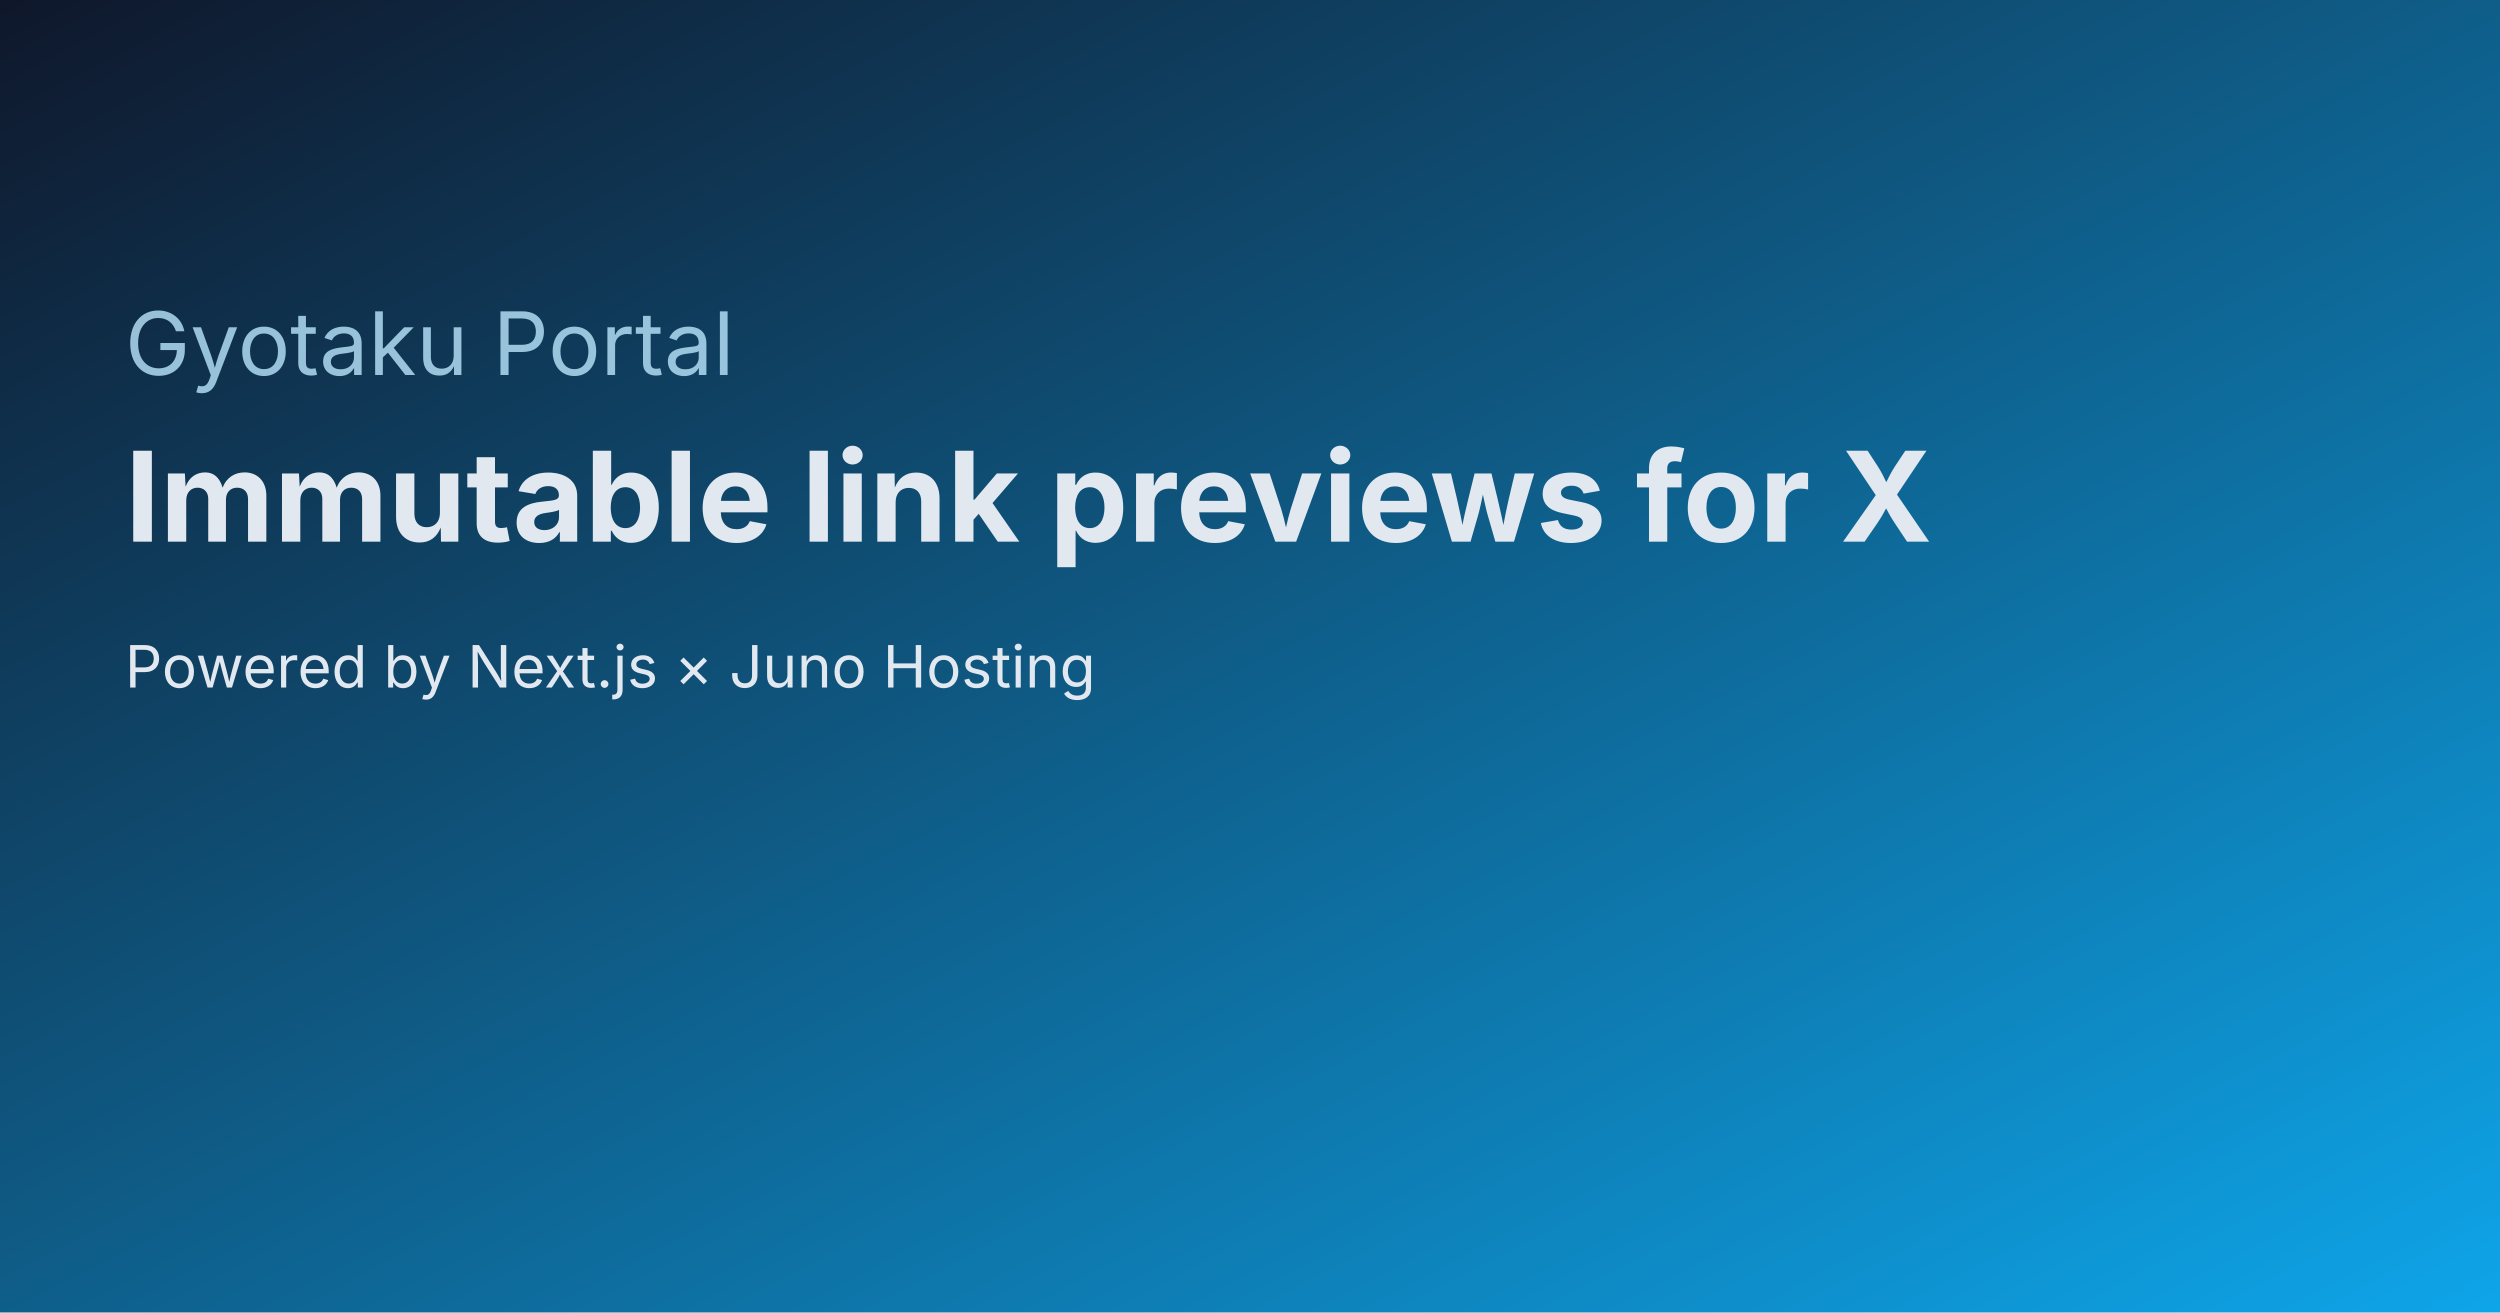
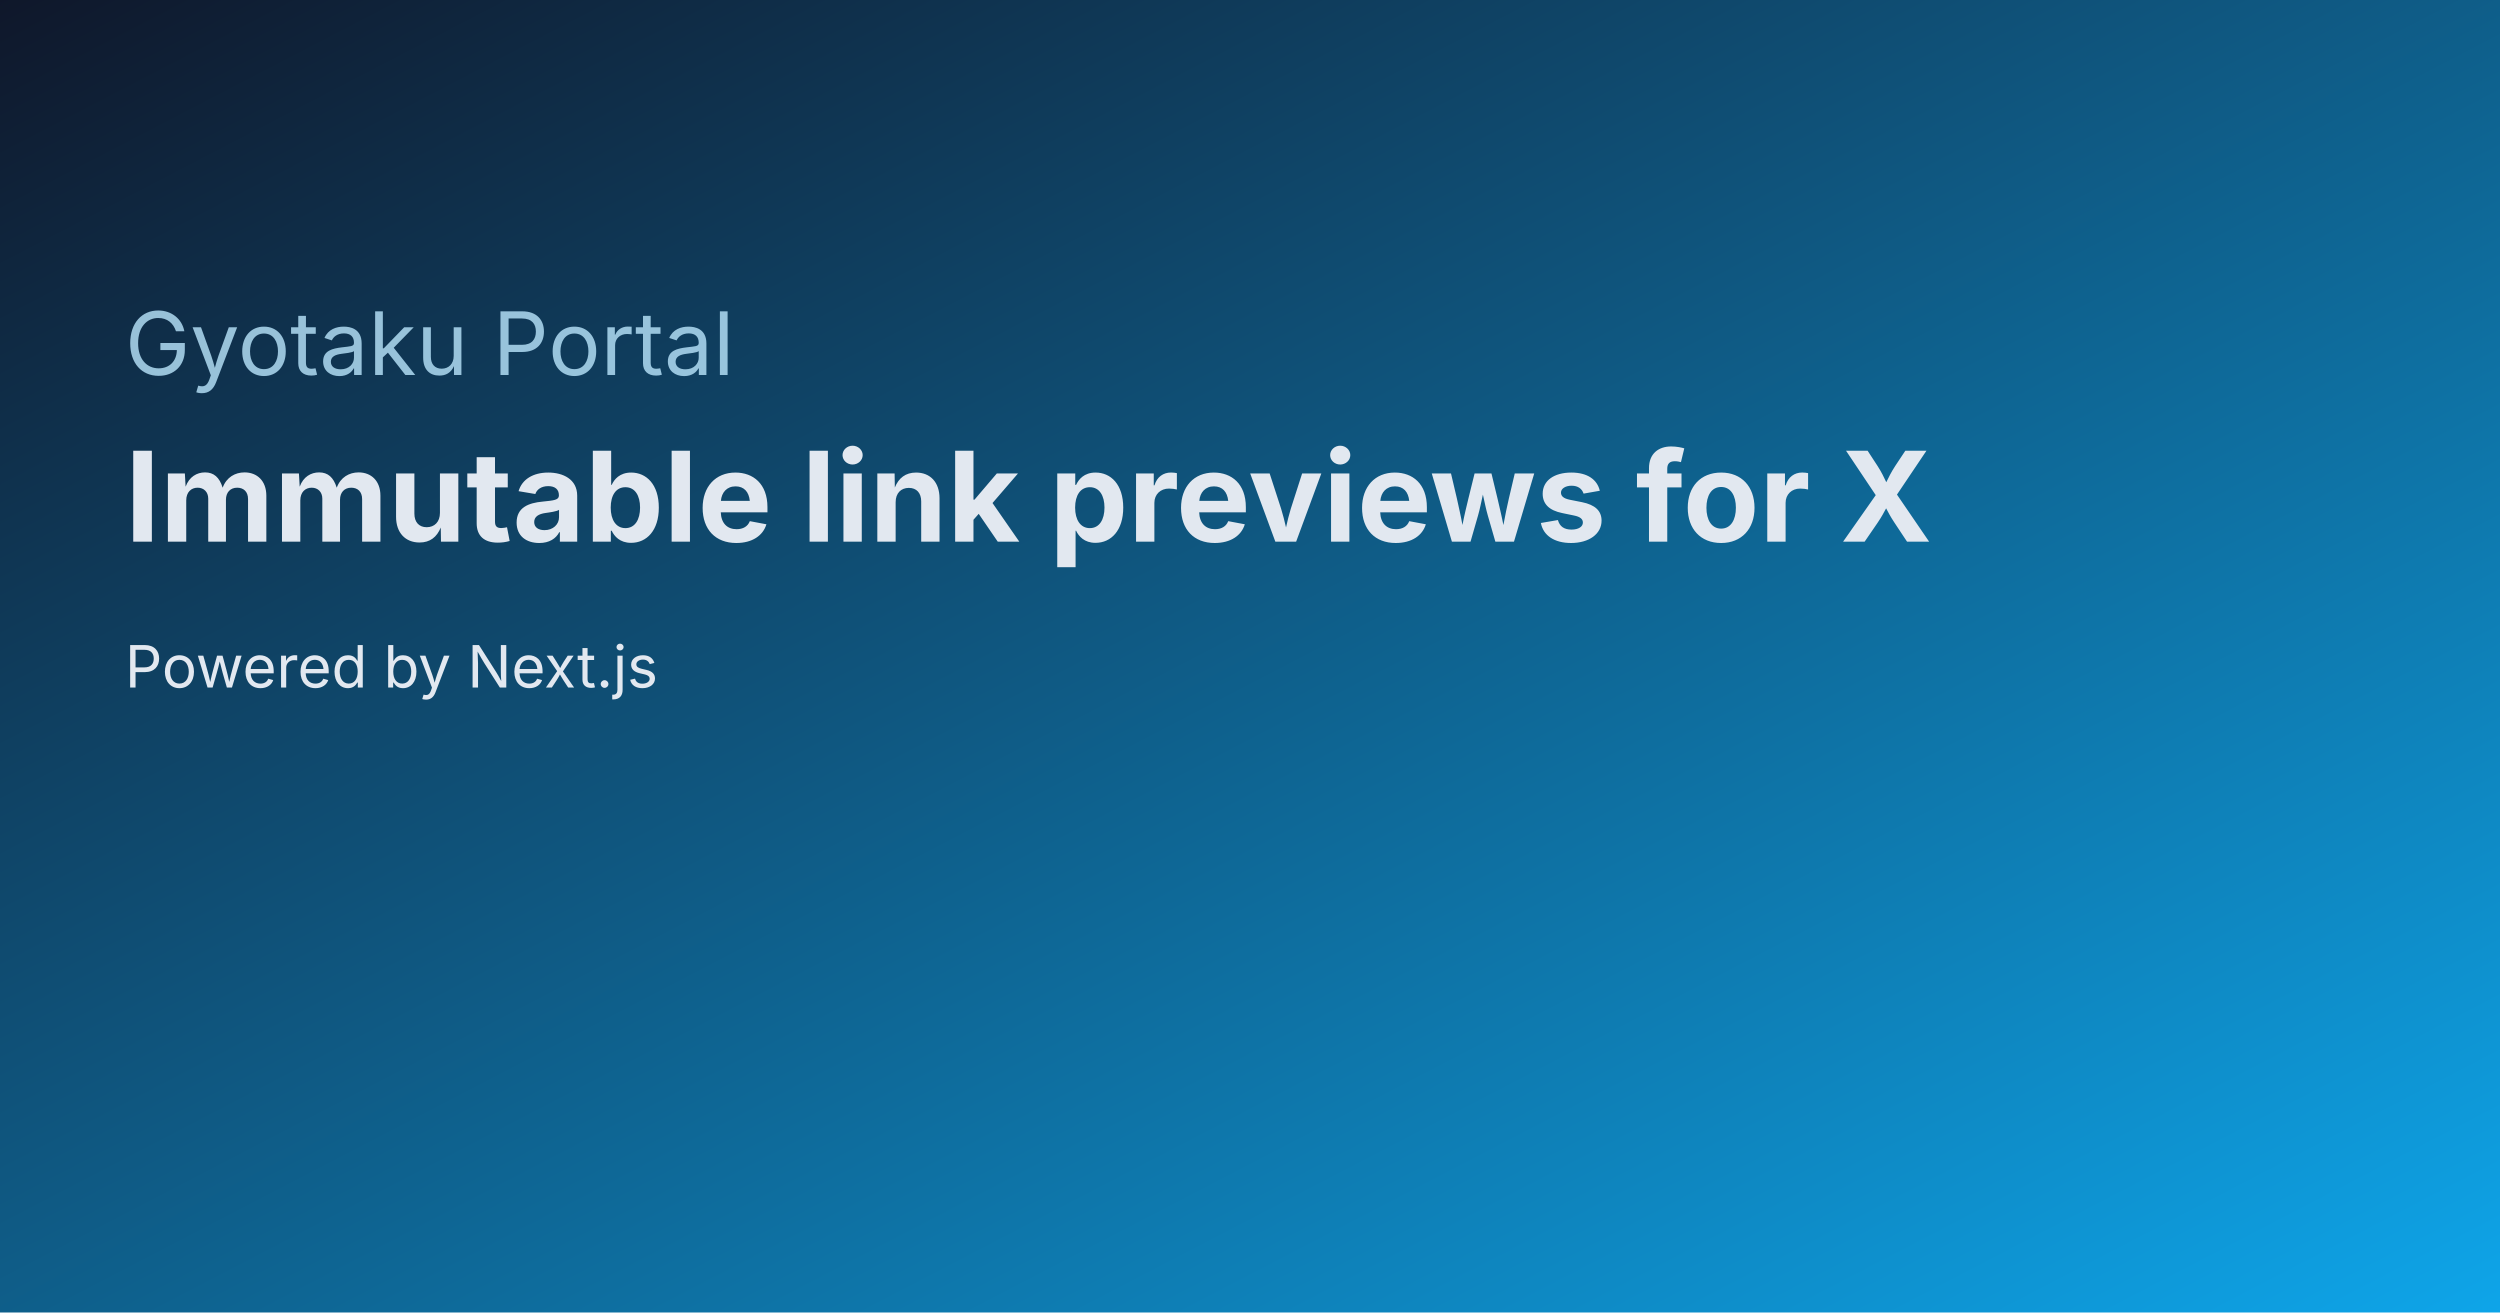
<svg xmlns="http://www.w3.org/2000/svg" width="1200" height="630" viewBox="0 0 1200 630">
  <defs>
    <linearGradient id="bg" x1="0%" y1="0%" x2="100%" y2="100%">
      <stop offset="0%" stop-color="#0f172a" />
      <stop offset="100%" stop-color="#0ea5e9" />
    </linearGradient>
  </defs>
  <rect width="1200" height="630" fill="url(#bg)" />
  <text x="60" y="180" fill="#bae6fd" font-size="42" font-family="Inter, sans-serif" opacity="0.8">
    Gyotaku Portal
  </text>
  <text x="60" y="260" fill="#e2e8f0" font-size="60" font-family="Inter, sans-serif" font-weight="700">
    Immutable link previews for X
  </text>
  <text x="60" y="330" fill="#e2e8f0" font-size="28" font-family="Inter, sans-serif">
-     Powered by Next.js × Juno Hosting
+     Powered by Next.js
  </text>
</svg>
